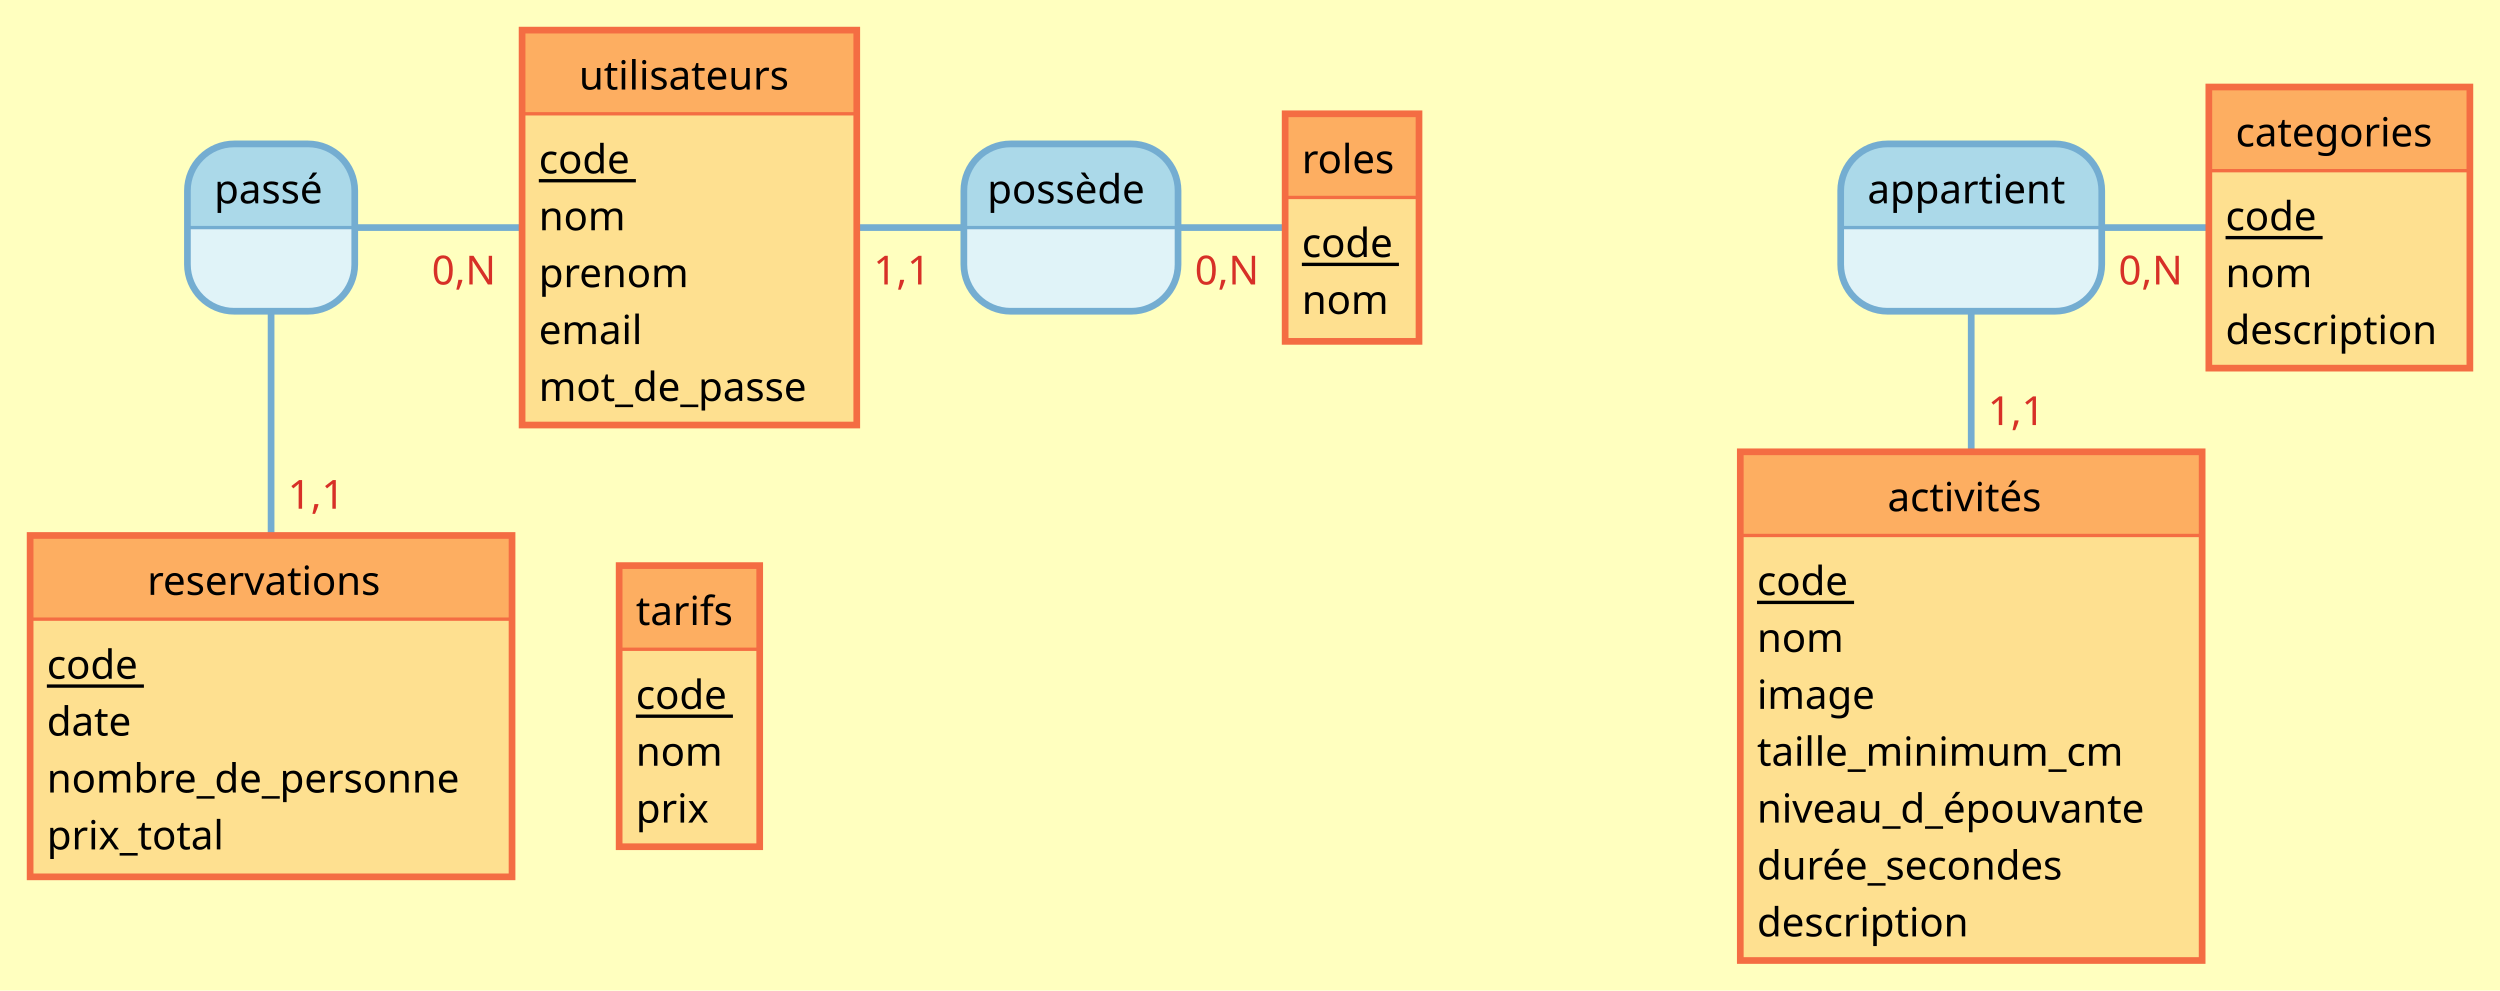
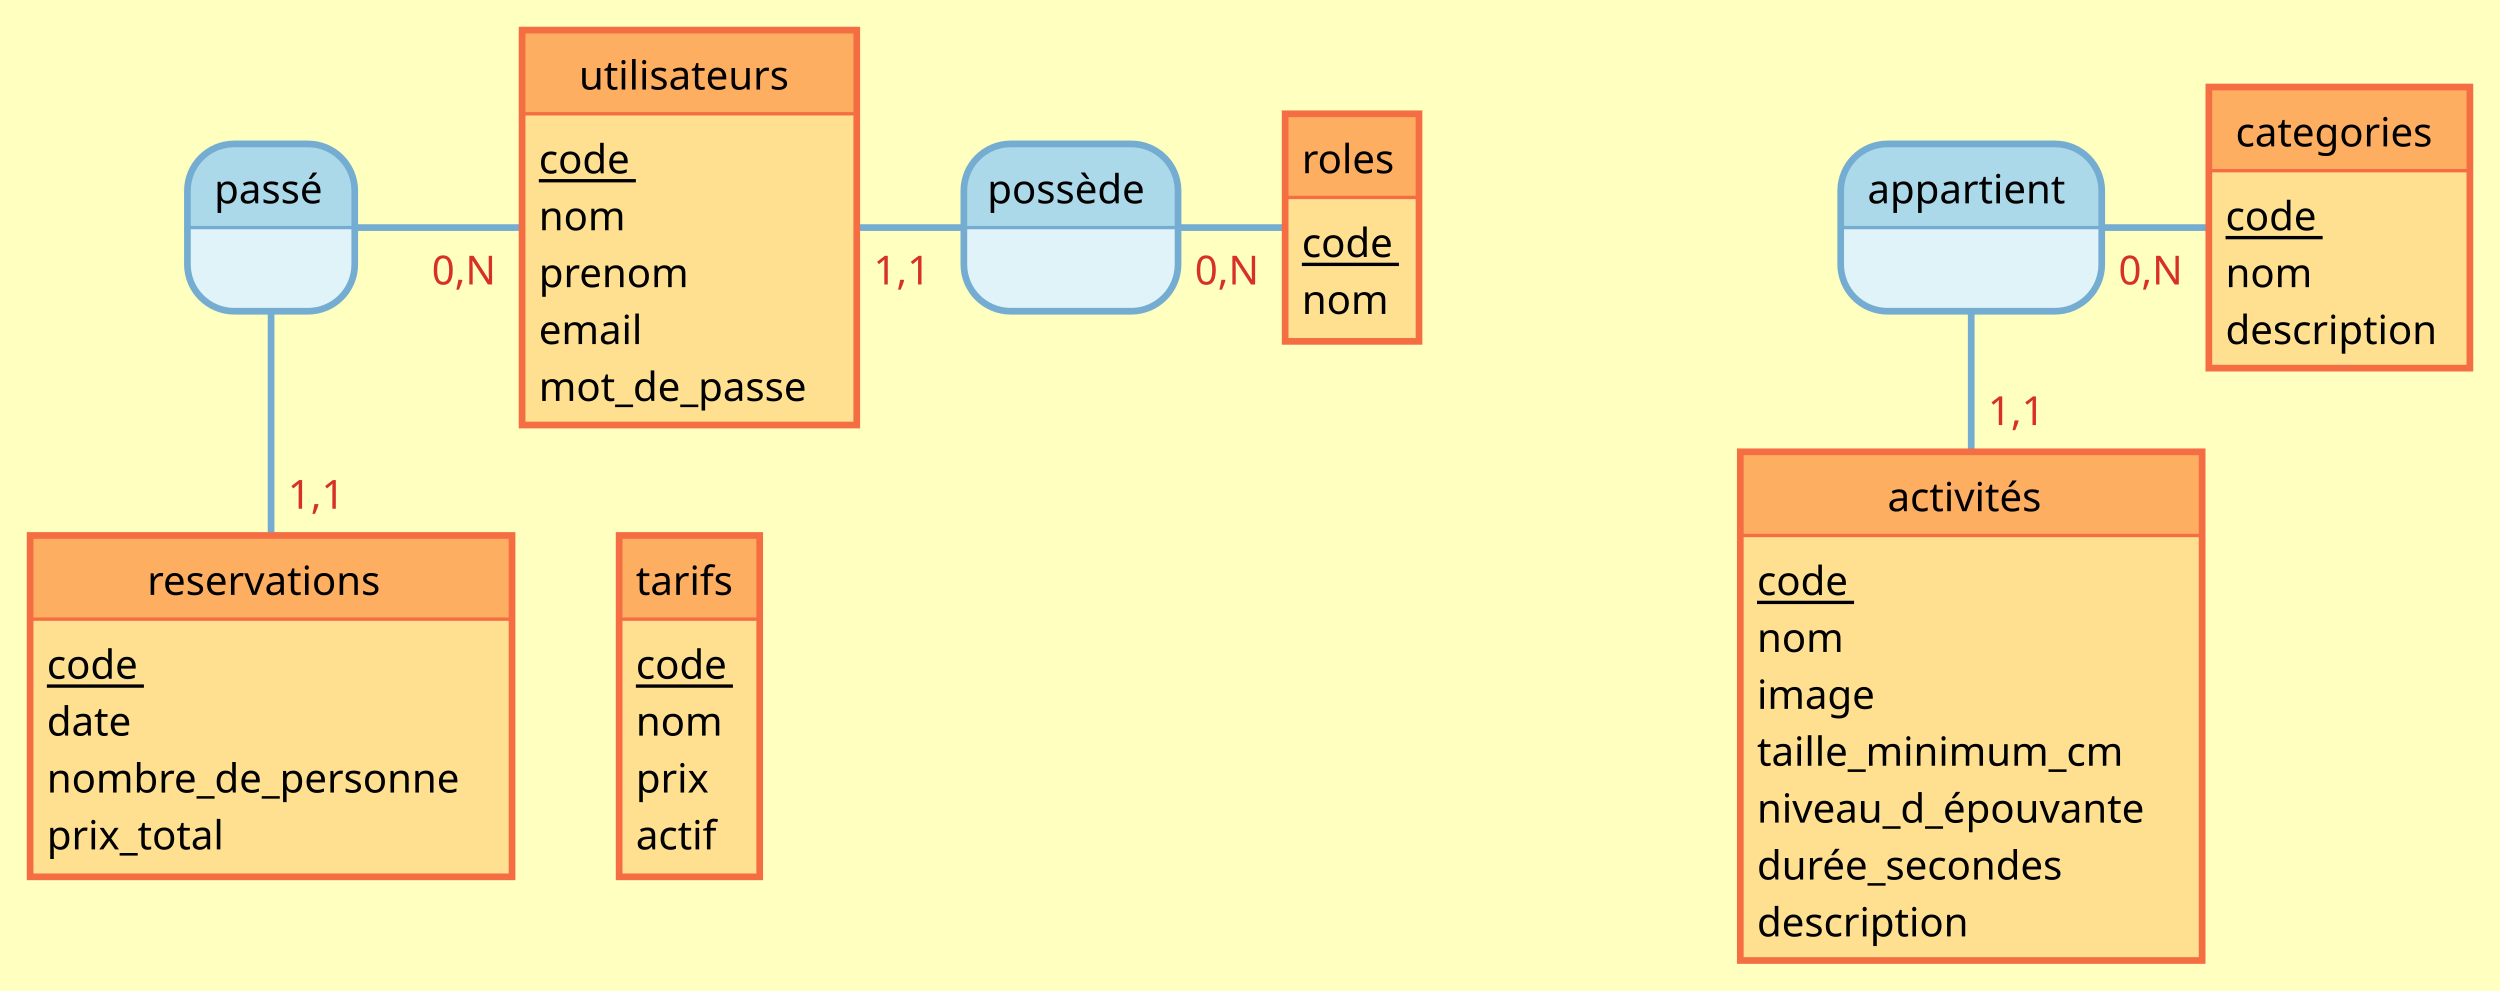
<svg xmlns="http://www.w3.org/2000/svg" width="747" height="296" viewBox="0 0 747 296">
  <rect x="0" y="0" width="747" height="296" fill="#ffffbf" stroke="none" stroke-width="0" />
  <g>
    <line x1="206" y1="68" x2="81" y2="68" stroke="#74add1" stroke-width="2" />
    <line x1="81" y1="211" x2="81" y2="68" stroke="#74add1" stroke-width="2" />
    <g>
      <path d="M92 43 a14 14 90 0 1 14 14 V68 h-50 V57 a14 14 90 0 1 14 -14" fill="#abd9e9" stroke="#abd9e9" stroke-width="0" />
      <path d="M106 68 v11 a14 14 90 0 1 -14 14 H70 a14 14 90 0 1 -14 -14 V68 H50" fill="#e0f3f8" stroke="#e0f3f8" stroke-width="0" />
      <rect x="56" y="43" width="50" height="50" fill="none" rx="14" stroke="#74add1" stroke-width="2" />
      <line x1="56" y1="68" x2="106" y2="68" stroke="#74add1" stroke-width="1" />
      <text x="64" y="60.75" fill="#000000" font-family="Verdana" font-size="12">passé</text>
    </g>
    <text x="129" y="85" fill="#d73027" font-family="Verdana" font-size="12">0,N</text>
    <text x="86" y="152" fill="#d73027" font-family="Verdana" font-size="12">1,1</text>
  </g>
  <g>
    <line x1="206" y1="68" x2="320" y2="68" stroke="#74add1" stroke-width="2" />
    <line x1="404" y1="68" x2="320" y2="68" stroke="#74add1" stroke-width="2" />
    <g>
      <path d="M338 43 a14 14 90 0 1 14 14 V68 h-64 V57 a14 14 90 0 1 14 -14" fill="#abd9e9" stroke="#abd9e9" stroke-width="0" />
      <path d="M352 68 v11 a14 14 90 0 1 -14 14 H302 a14 14 90 0 1 -14 -14 V68 H64" fill="#e0f3f8" stroke="#e0f3f8" stroke-width="0" />
      <rect x="288" y="43" width="64" height="50" fill="none" rx="14" stroke="#74add1" stroke-width="2" />
      <line x1="288" y1="68" x2="352" y2="68" stroke="#74add1" stroke-width="1" />
      <text x="295" y="60.75" fill="#000000" font-family="Verdana" font-size="12">possède</text>
    </g>
    <text x="261" y="85" fill="#d73027" font-family="Verdana" font-size="12">1,1</text>
    <text x="357" y="85" fill="#d73027" font-family="Verdana" font-size="12">0,N</text>
  </g>
  <g>
    <line x1="589" y1="211" x2="589" y2="68" stroke="#74add1" stroke-width="2" />
    <line x1="699" y1="68" x2="589" y2="68" stroke="#74add1" stroke-width="2" />
    <g>
      <path d="M614 43 a14 14 90 0 1 14 14 V68 h-78 V57 a14 14 90 0 1 14 -14" fill="#abd9e9" stroke="#abd9e9" stroke-width="0" />
      <path d="M628 68 v11 a14 14 90 0 1 -14 14 H564 a14 14 90 0 1 -14 -14 V68 H78" fill="#e0f3f8" stroke="#e0f3f8" stroke-width="0" />
      <rect x="550" y="43" width="78" height="50" fill="none" rx="14" stroke="#74add1" stroke-width="2" />
      <line x1="550" y1="68" x2="628" y2="68" stroke="#74add1" stroke-width="1" />
      <text x="558" y="60.75" fill="#000000" font-family="Verdana" font-size="12">appartient</text>
    </g>
    <text x="594" y="127" fill="#d73027" font-family="Verdana" font-size="12">1,1</text>
    <text x="633" y="85" fill="#d73027" font-family="Verdana" font-size="12">0,N</text>
  </g>
  <g>
    <g>
      <rect x="156" y="9" width="100" height="25" fill="#fdae61" stroke="none" stroke-width="0" opacity="1" />
      <rect x="156" y="34" width="100" height="93" fill="#fee090" stroke="none" stroke-width="0" opacity="1" />
      <rect x="156" y="9" width="100" height="118" fill="none" stroke="#f46d43" stroke-width="2" opacity="1" />
      <line x1="156" y1="34" x2="256" y2="34" stroke="#f46d43" stroke-width="1" />
    </g>
    <text x="173" y="26.75" fill="#000000" font-family="Verdana" font-size="12">utilisateurs</text>
    <text x="161" y="51.8" fill="#000000" font-family="Verdana" font-size="12">code</text>
    <line x1="161" y1="54" x2="190" y2="54" stroke="#000000" stroke-width="1" />
    <text x="161" y="68.8" fill="#000000" font-family="Verdana" font-size="12">nom</text>
    <text x="161" y="85.8" fill="#000000" font-family="Verdana" font-size="12">prenom</text>
    <text x="161" y="102.8" fill="#000000" font-family="Verdana" font-size="12">email</text>
    <text x="161" y="119.8" fill="#000000" font-family="Verdana" font-size="12">mot_de_passe</text>
  </g>
  <g>
    <g>
      <rect x="384" y="34" width="40" height="25" fill="#fdae61" stroke="none" stroke-width="0" opacity="1" />
      <rect x="384" y="59" width="40" height="43" fill="#fee090" stroke="none" stroke-width="0" opacity="1" />
      <rect x="384" y="34" width="40" height="68" fill="none" stroke="#f46d43" stroke-width="2" opacity="1" />
      <line x1="384" y1="59" x2="424" y2="59" stroke="#f46d43" stroke-width="1" />
    </g>
    <text x="389" y="51.75" fill="#000000" font-family="Verdana" font-size="12">roles</text>
    <text x="389" y="76.8" fill="#000000" font-family="Verdana" font-size="12">code</text>
    <line x1="389" y1="79" x2="418" y2="79" stroke="#000000" stroke-width="1" />
    <text x="389" y="93.8" fill="#000000" font-family="Verdana" font-size="12">nom</text>
  </g>
  <g>
    <g>
      <rect x="660" y="26" width="78" height="25" fill="#fdae61" stroke="none" stroke-width="0" opacity="1" />
      <rect x="660" y="51" width="78" height="59" fill="#fee090" stroke="none" stroke-width="0" opacity="1" />
      <rect x="660" y="26" width="78" height="84" fill="none" stroke="#f46d43" stroke-width="2" opacity="1" />
      <line x1="660" y1="51" x2="738" y2="51" stroke="#f46d43" stroke-width="1" />
    </g>
    <text x="668" y="43.75" fill="#000000" font-family="Verdana" font-size="12">categories</text>
    <text x="665" y="68.8" fill="#000000" font-family="Verdana" font-size="12">code</text>
    <line x1="665" y1="71" x2="694" y2="71" stroke="#000000" stroke-width="1" />
    <text x="665" y="85.8" fill="#000000" font-family="Verdana" font-size="12">nom</text>
    <text x="665" y="102.8" fill="#000000" font-family="Verdana" font-size="12">description</text>
  </g>
  <g>
    <g>
      <rect x="9" y="160" width="144" height="25" fill="#fdae61" stroke="none" stroke-width="0" opacity="1" />
      <rect x="9" y="185" width="144" height="77" fill="#fee090" stroke="none" stroke-width="0" opacity="1" />
      <rect x="9" y="160" width="144" height="102" fill="none" stroke="#f46d43" stroke-width="2" opacity="1" />
      <line x1="9" y1="185" x2="153" y2="185" stroke="#f46d43" stroke-width="1" />
    </g>
    <text x="44" y="177.75" fill="#000000" font-family="Verdana" font-size="12">reservations</text>
    <text x="14" y="202.8" fill="#000000" font-family="Verdana" font-size="12">code</text>
    <line x1="14" y1="205" x2="43" y2="205" stroke="#000000" stroke-width="1" />
    <text x="14" y="219.8" fill="#000000" font-family="Verdana" font-size="12">date</text>
    <text x="14" y="236.8" fill="#000000" font-family="Verdana" font-size="12">nombre_de_personne</text>
    <text x="14" y="253.8" fill="#000000" font-family="Verdana" font-size="12">prix_total</text>
  </g>
  <g>
    <g>
-       <rect x="185" y="169" width="42" height="25" fill="#fdae61" stroke="none" stroke-width="0" opacity="1" />
-       <rect x="185" y="194" width="42" height="59" fill="#fee090" stroke="none" stroke-width="0" opacity="1" />
-       <rect x="185" y="169" width="42" height="84" fill="none" stroke="#f46d43" stroke-width="2" opacity="1" />
-       <line x1="185" y1="194" x2="227" y2="194" stroke="#f46d43" stroke-width="1" />
+       <rect x="185" y="160" width="42" height="25" fill="#fdae61" stroke="none" stroke-width="0" opacity="1" />
+       <rect x="185" y="185" width="42" height="77" fill="#fee090" stroke="none" stroke-width="0" opacity="1" />
+       <rect x="185" y="160" width="42" height="102" fill="none" stroke="#f46d43" stroke-width="2" opacity="1" />
+       <line x1="185" y1="185" x2="227" y2="185" stroke="#f46d43" stroke-width="1" />
    </g>
-     <text x="190" y="186.75" fill="#000000" font-family="Verdana" font-size="12">tarifs</text>
-     <text x="190" y="211.8" fill="#000000" font-family="Verdana" font-size="12">code</text>
-     <line x1="190" y1="214" x2="219" y2="214" stroke="#000000" stroke-width="1" />
-     <text x="190" y="228.8" fill="#000000" font-family="Verdana" font-size="12">nom</text>
-     <text x="190" y="245.8" fill="#000000" font-family="Verdana" font-size="12">prix</text>
+     <text x="190" y="177.75" fill="#000000" font-family="Verdana" font-size="12">tarifs</text>
+     <text x="190" y="202.8" fill="#000000" font-family="Verdana" font-size="12">code</text>
+     <line x1="190" y1="205" x2="219" y2="205" stroke="#000000" stroke-width="1" />
+     <text x="190" y="219.8" fill="#000000" font-family="Verdana" font-size="12">nom</text>
+     <text x="190" y="236.8" fill="#000000" font-family="Verdana" font-size="12">prix</text>
+     <text x="190" y="253.8" fill="#000000" font-family="Verdana" font-size="12">actif</text>
  </g>
  <g>
    <g>
      <rect x="520" y="135" width="138" height="25" fill="#fdae61" stroke="none" stroke-width="0" opacity="1" />
      <rect x="520" y="160" width="138" height="127" fill="#fee090" stroke="none" stroke-width="0" opacity="1" />
      <rect x="520" y="135" width="138" height="152" fill="none" stroke="#f46d43" stroke-width="2" opacity="1" />
      <line x1="520" y1="160" x2="658" y2="160" stroke="#f46d43" stroke-width="1" />
    </g>
    <text x="564" y="152.75" fill="#000000" font-family="Verdana" font-size="12">activités</text>
    <text x="525" y="177.8" fill="#000000" font-family="Verdana" font-size="12">code</text>
    <line x1="525" y1="180" x2="554" y2="180" stroke="#000000" stroke-width="1" />
    <text x="525" y="194.8" fill="#000000" font-family="Verdana" font-size="12">nom</text>
    <text x="525" y="211.8" fill="#000000" font-family="Verdana" font-size="12">image</text>
    <text x="525" y="228.8" fill="#000000" font-family="Verdana" font-size="12">taille_minimum_cm</text>
    <text x="525" y="245.8" fill="#000000" font-family="Verdana" font-size="12">niveau_d_épouvante</text>
    <text x="525" y="262.8" fill="#000000" font-family="Verdana" font-size="12">durée_secondes</text>
    <text x="525" y="279.8" fill="#000000" font-family="Verdana" font-size="12">description</text>
  </g>
</svg>
